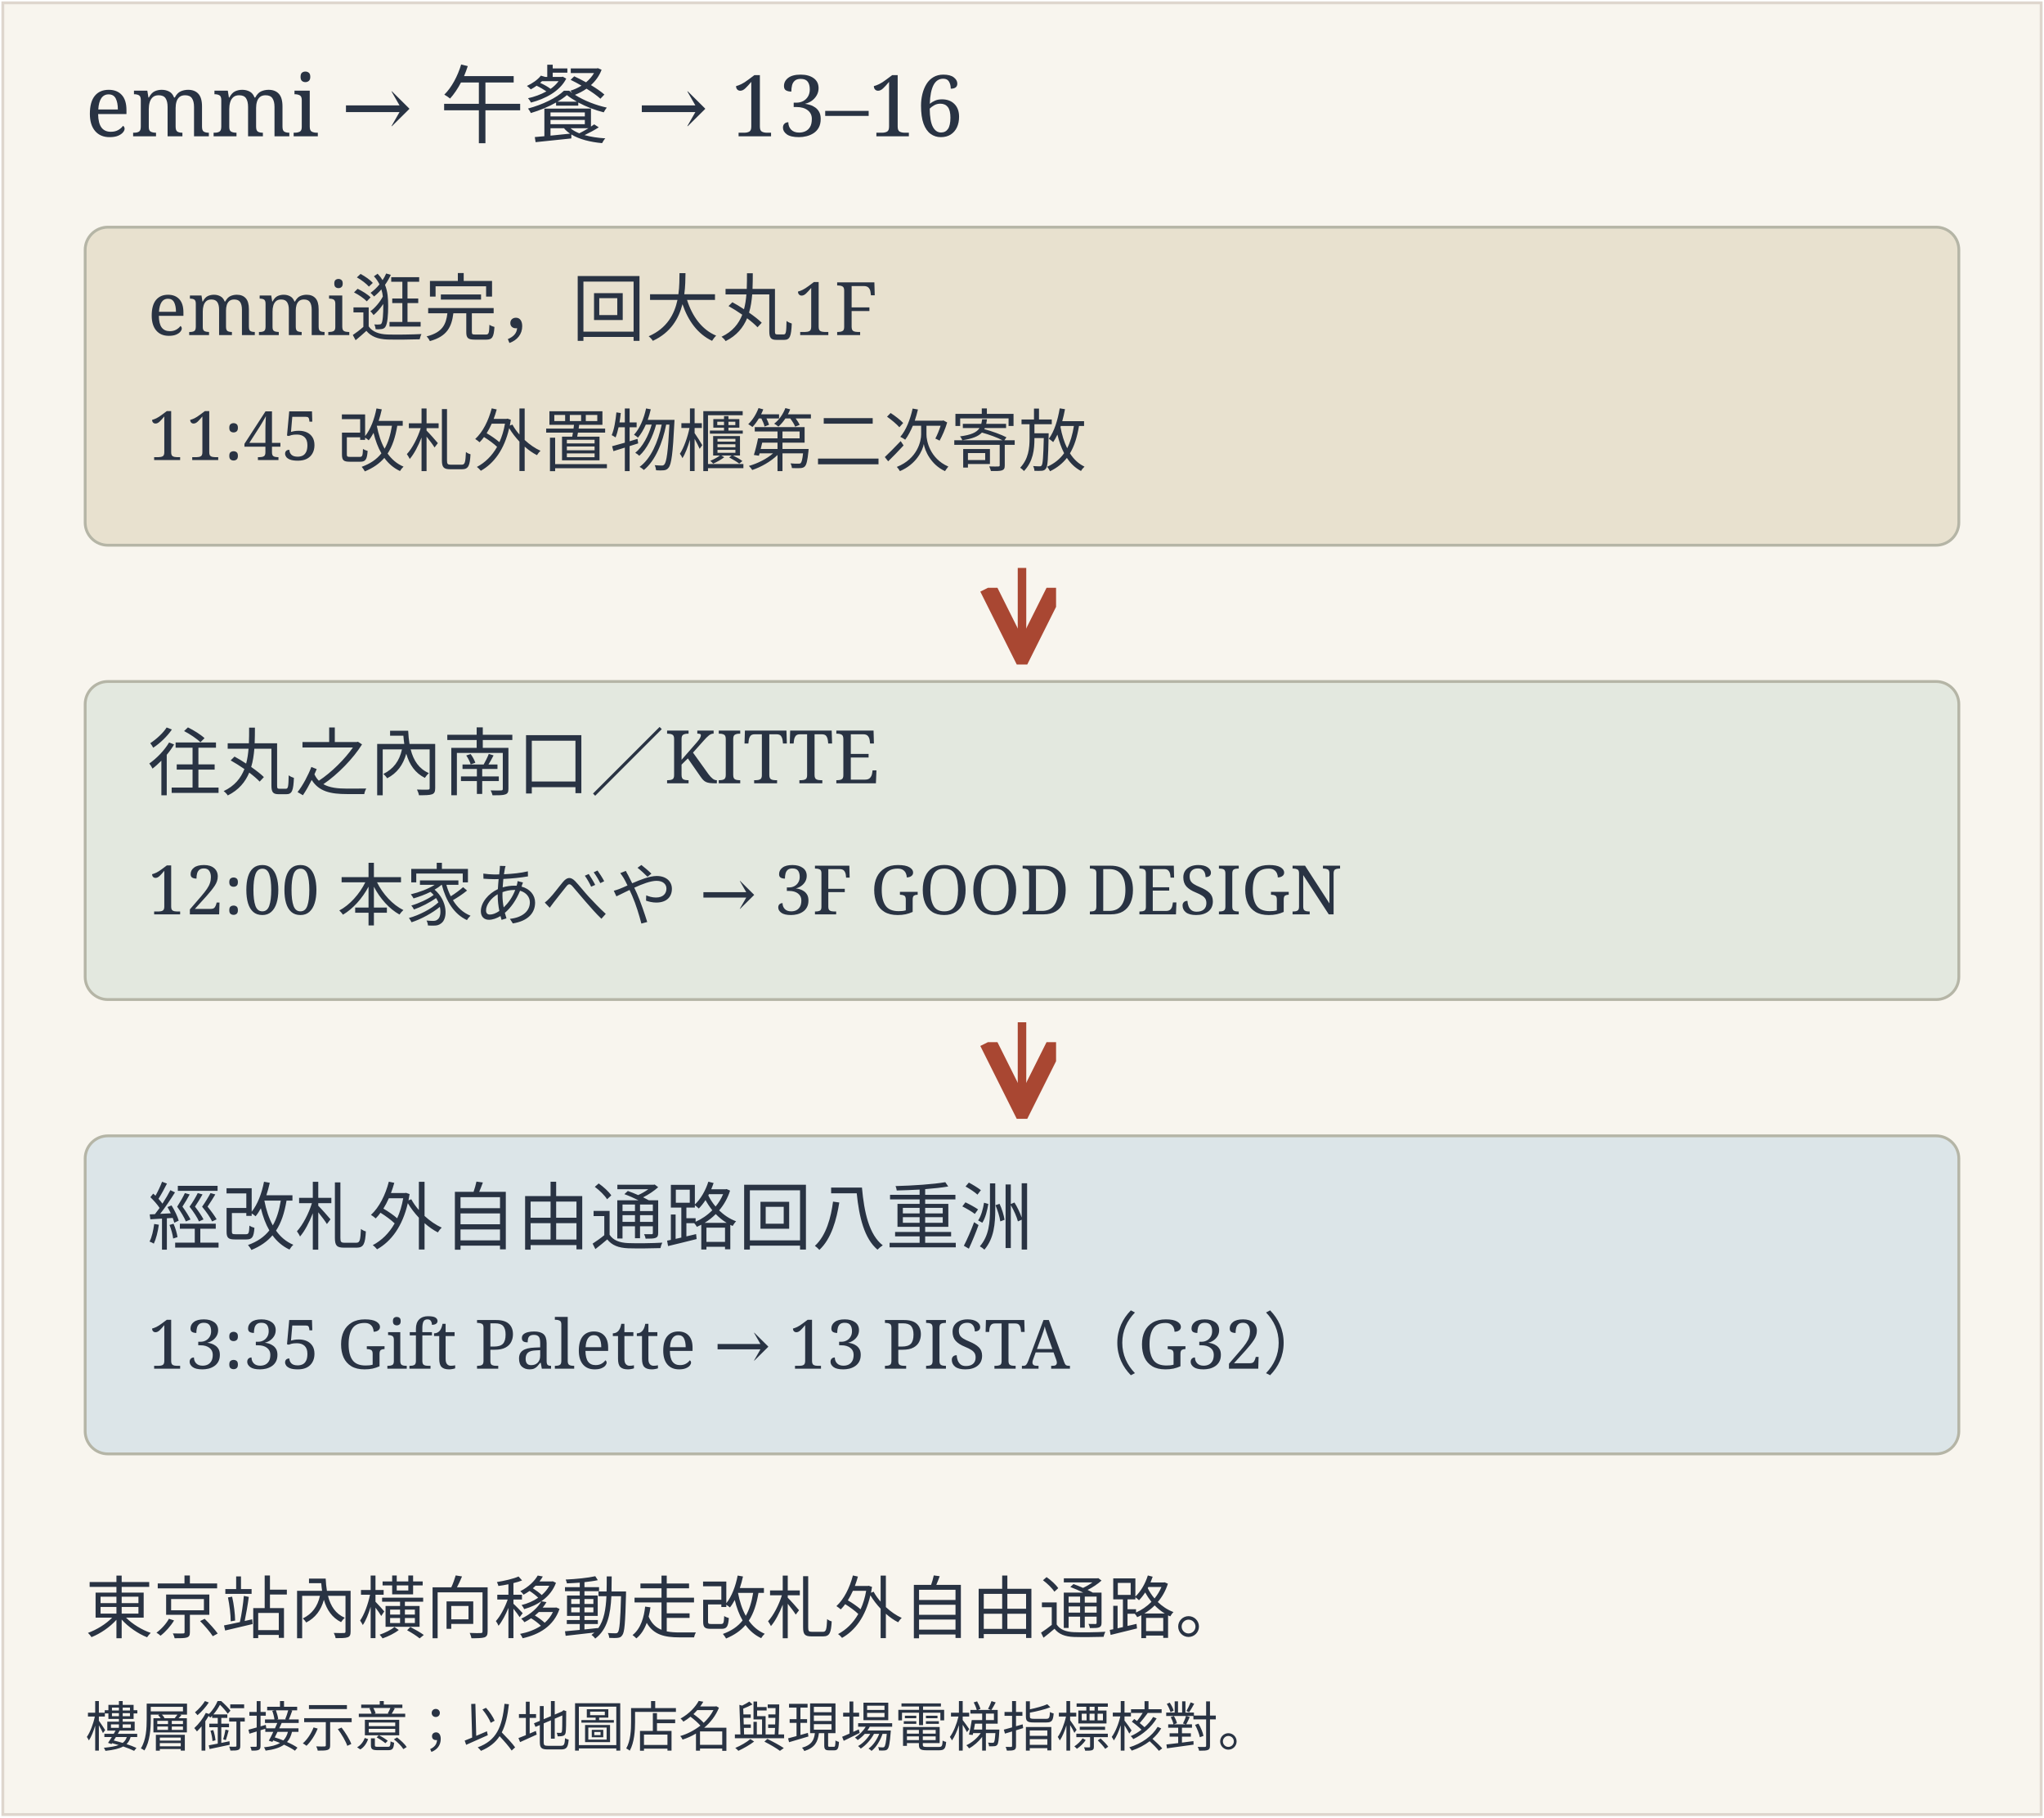
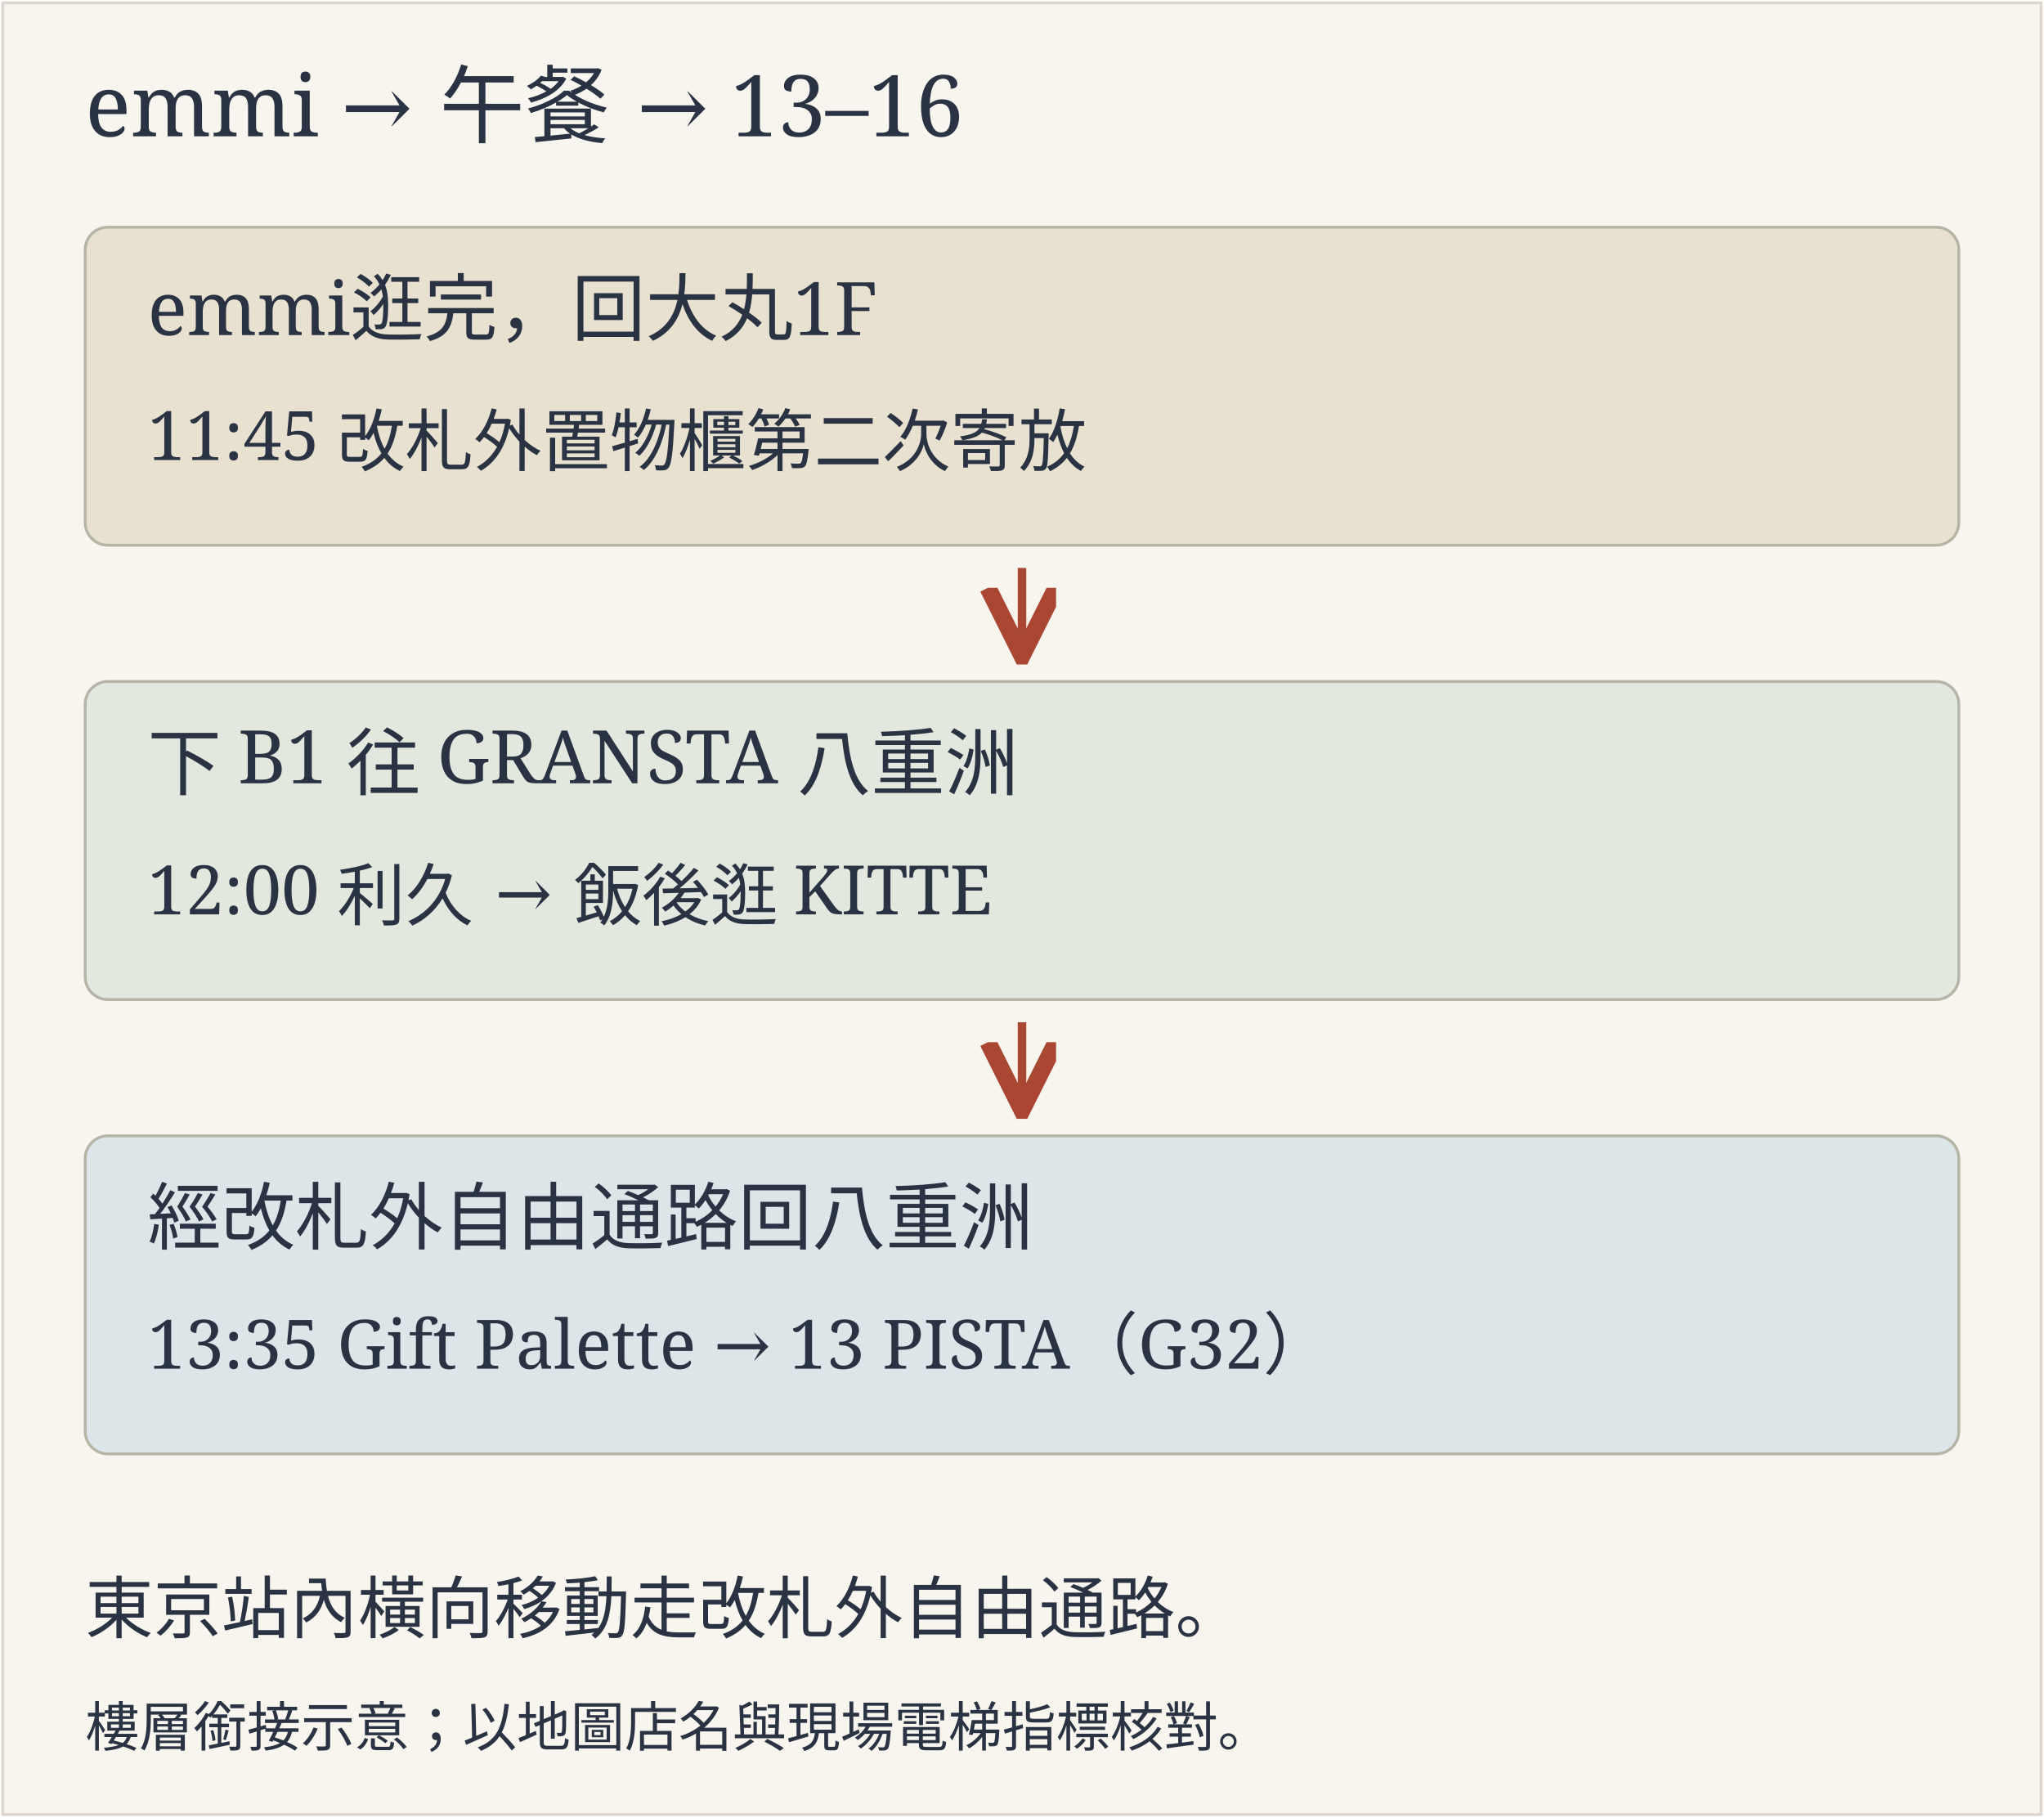
<svg xmlns="http://www.w3.org/2000/svg" viewBox="0 0 720 640" role="img" aria-label="emmi → 午餐 → 13–16">
  <style>@font-face{font-family:Lihsianti;src:url(fonts/lihsianti-heading.woff?v=1.69)}text{font-family:Lihsianti,serif;fill:#293343}.head{font-size:30px}.main{font-size:26px}.sub{font-size:24px}</style>
  <defs>
    <marker id="arrow-daimaru4f" markerWidth="9" markerHeight="9" refX="7" refY="4" orient="auto">
      <path d="M0 0L8 4L0 8" fill="none" stroke="#a94732" stroke-width="2" />
    </marker>
  </defs>
  <rect x="1" y="1" width="718" height="638" fill="#f8f5ee" stroke="#ded6cd" />
  <text class="head" x="30" y="48">emmi → 午餐 → 13–16</text>
  <rect x="30" y="80" width="660" height="112" rx="8" fill="#e8e1cf" stroke="#b5b5a6" />
  <text class="main" x="52" y="118">emmi逛完，回大丸1F</text>
  <text class="sub" x="52" y="162">11:45 改札外置物櫃第二次寄放</text>
  <path d="M360 200V228" stroke="#a94732" stroke-width="3" marker-end="url(#arrow-daimaru4f)" />
  <rect x="30" y="240" width="660" height="112" rx="8" fill="#e3e8df" stroke="#b5b5a6" />
-   <text class="main" x="52" y="278">往丸之內南口／KITTE</text>
-   <text class="sub" x="52" y="322">12:00 本家あべや → 3F GOOD DESIGN</text>
+   <text class="main" x="52" y="278">下 B1 往 GRANSTA 八重洲</text>
+   <text class="sub" x="52" y="322">12:00 利久 → 飯後逛 KITTE</text>
  <path d="M360 360V388" stroke="#a94732" stroke-width="3" marker-end="url(#arrow-daimaru4f)" />
  <rect x="30" y="400" width="660" height="112" rx="8" fill="#dce5e8" stroke="#b5b5a6" />
  <text class="main" x="52" y="438">經改札外自由通路回八重洲</text>
  <text class="sub" x="52" y="482">13:35 Gift Palette → 13 PISTA（G32）</text>
  <text x="30" y="575" class="sub">東京站內橫向移動走改札外自由通路。</text>
  <text x="30" y="615" font-size="19">樓層銜接示意；以地圖店名與現場電梯指標核對。</text>
</svg>
